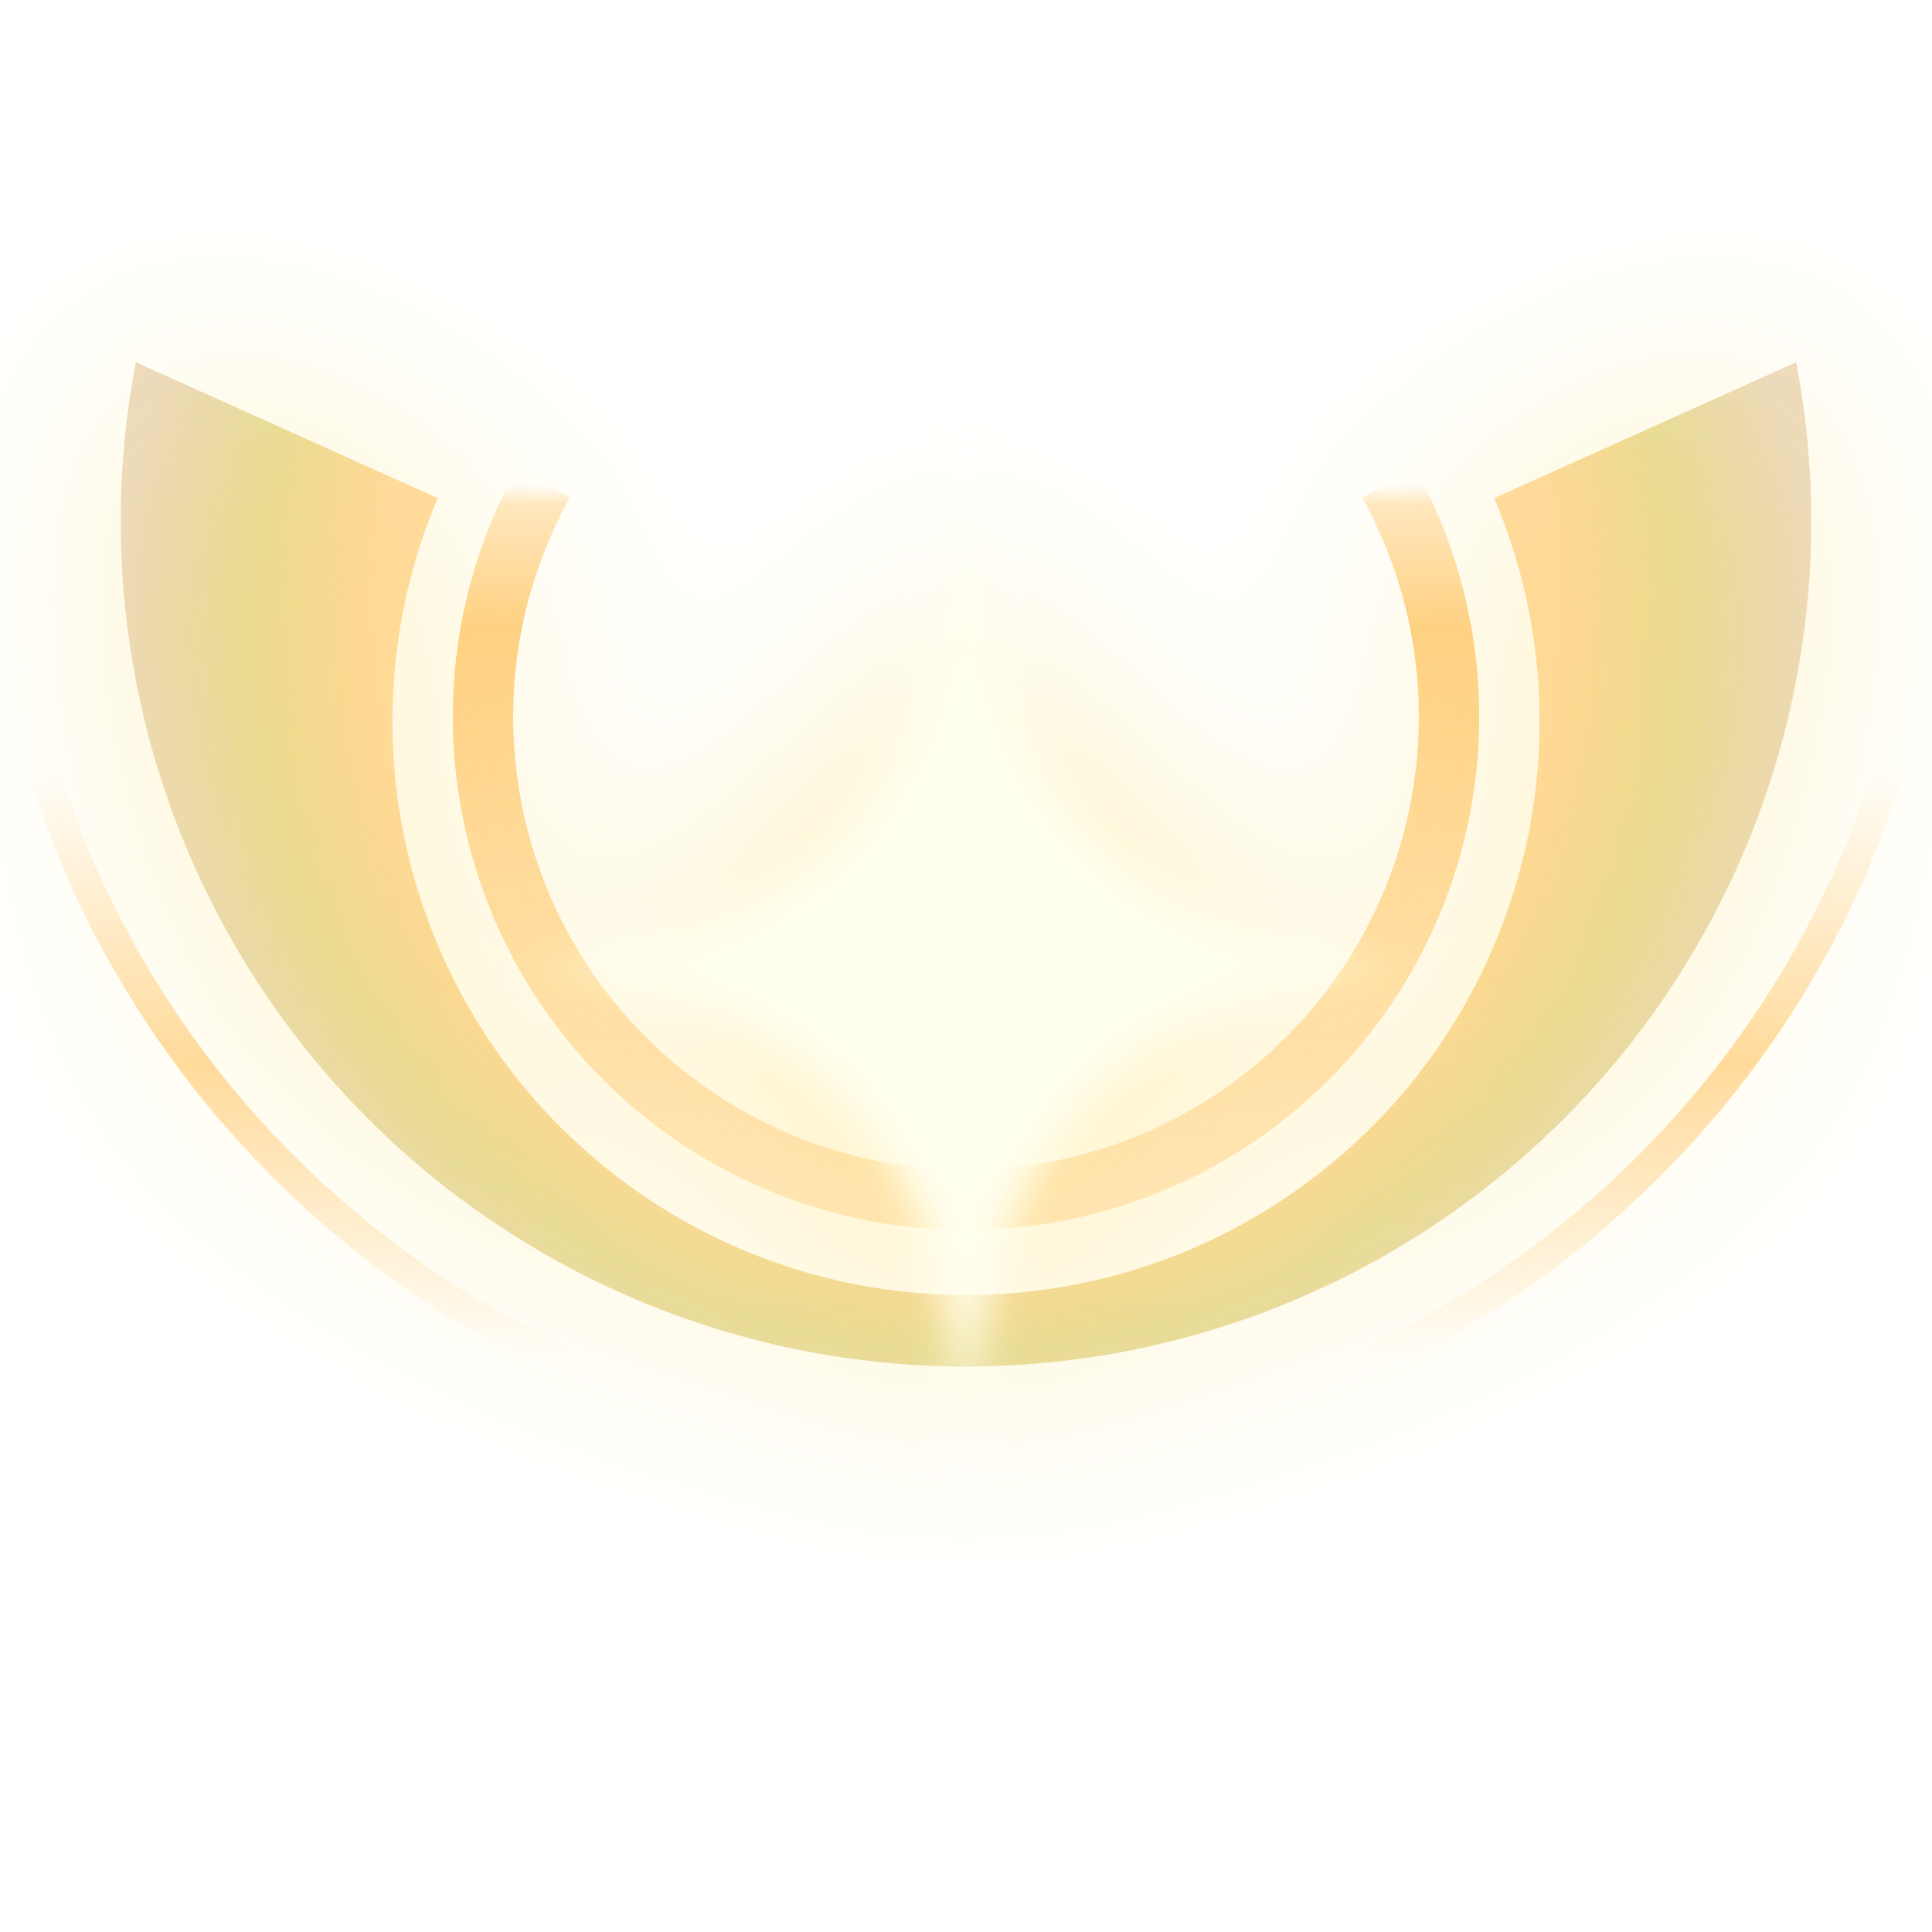
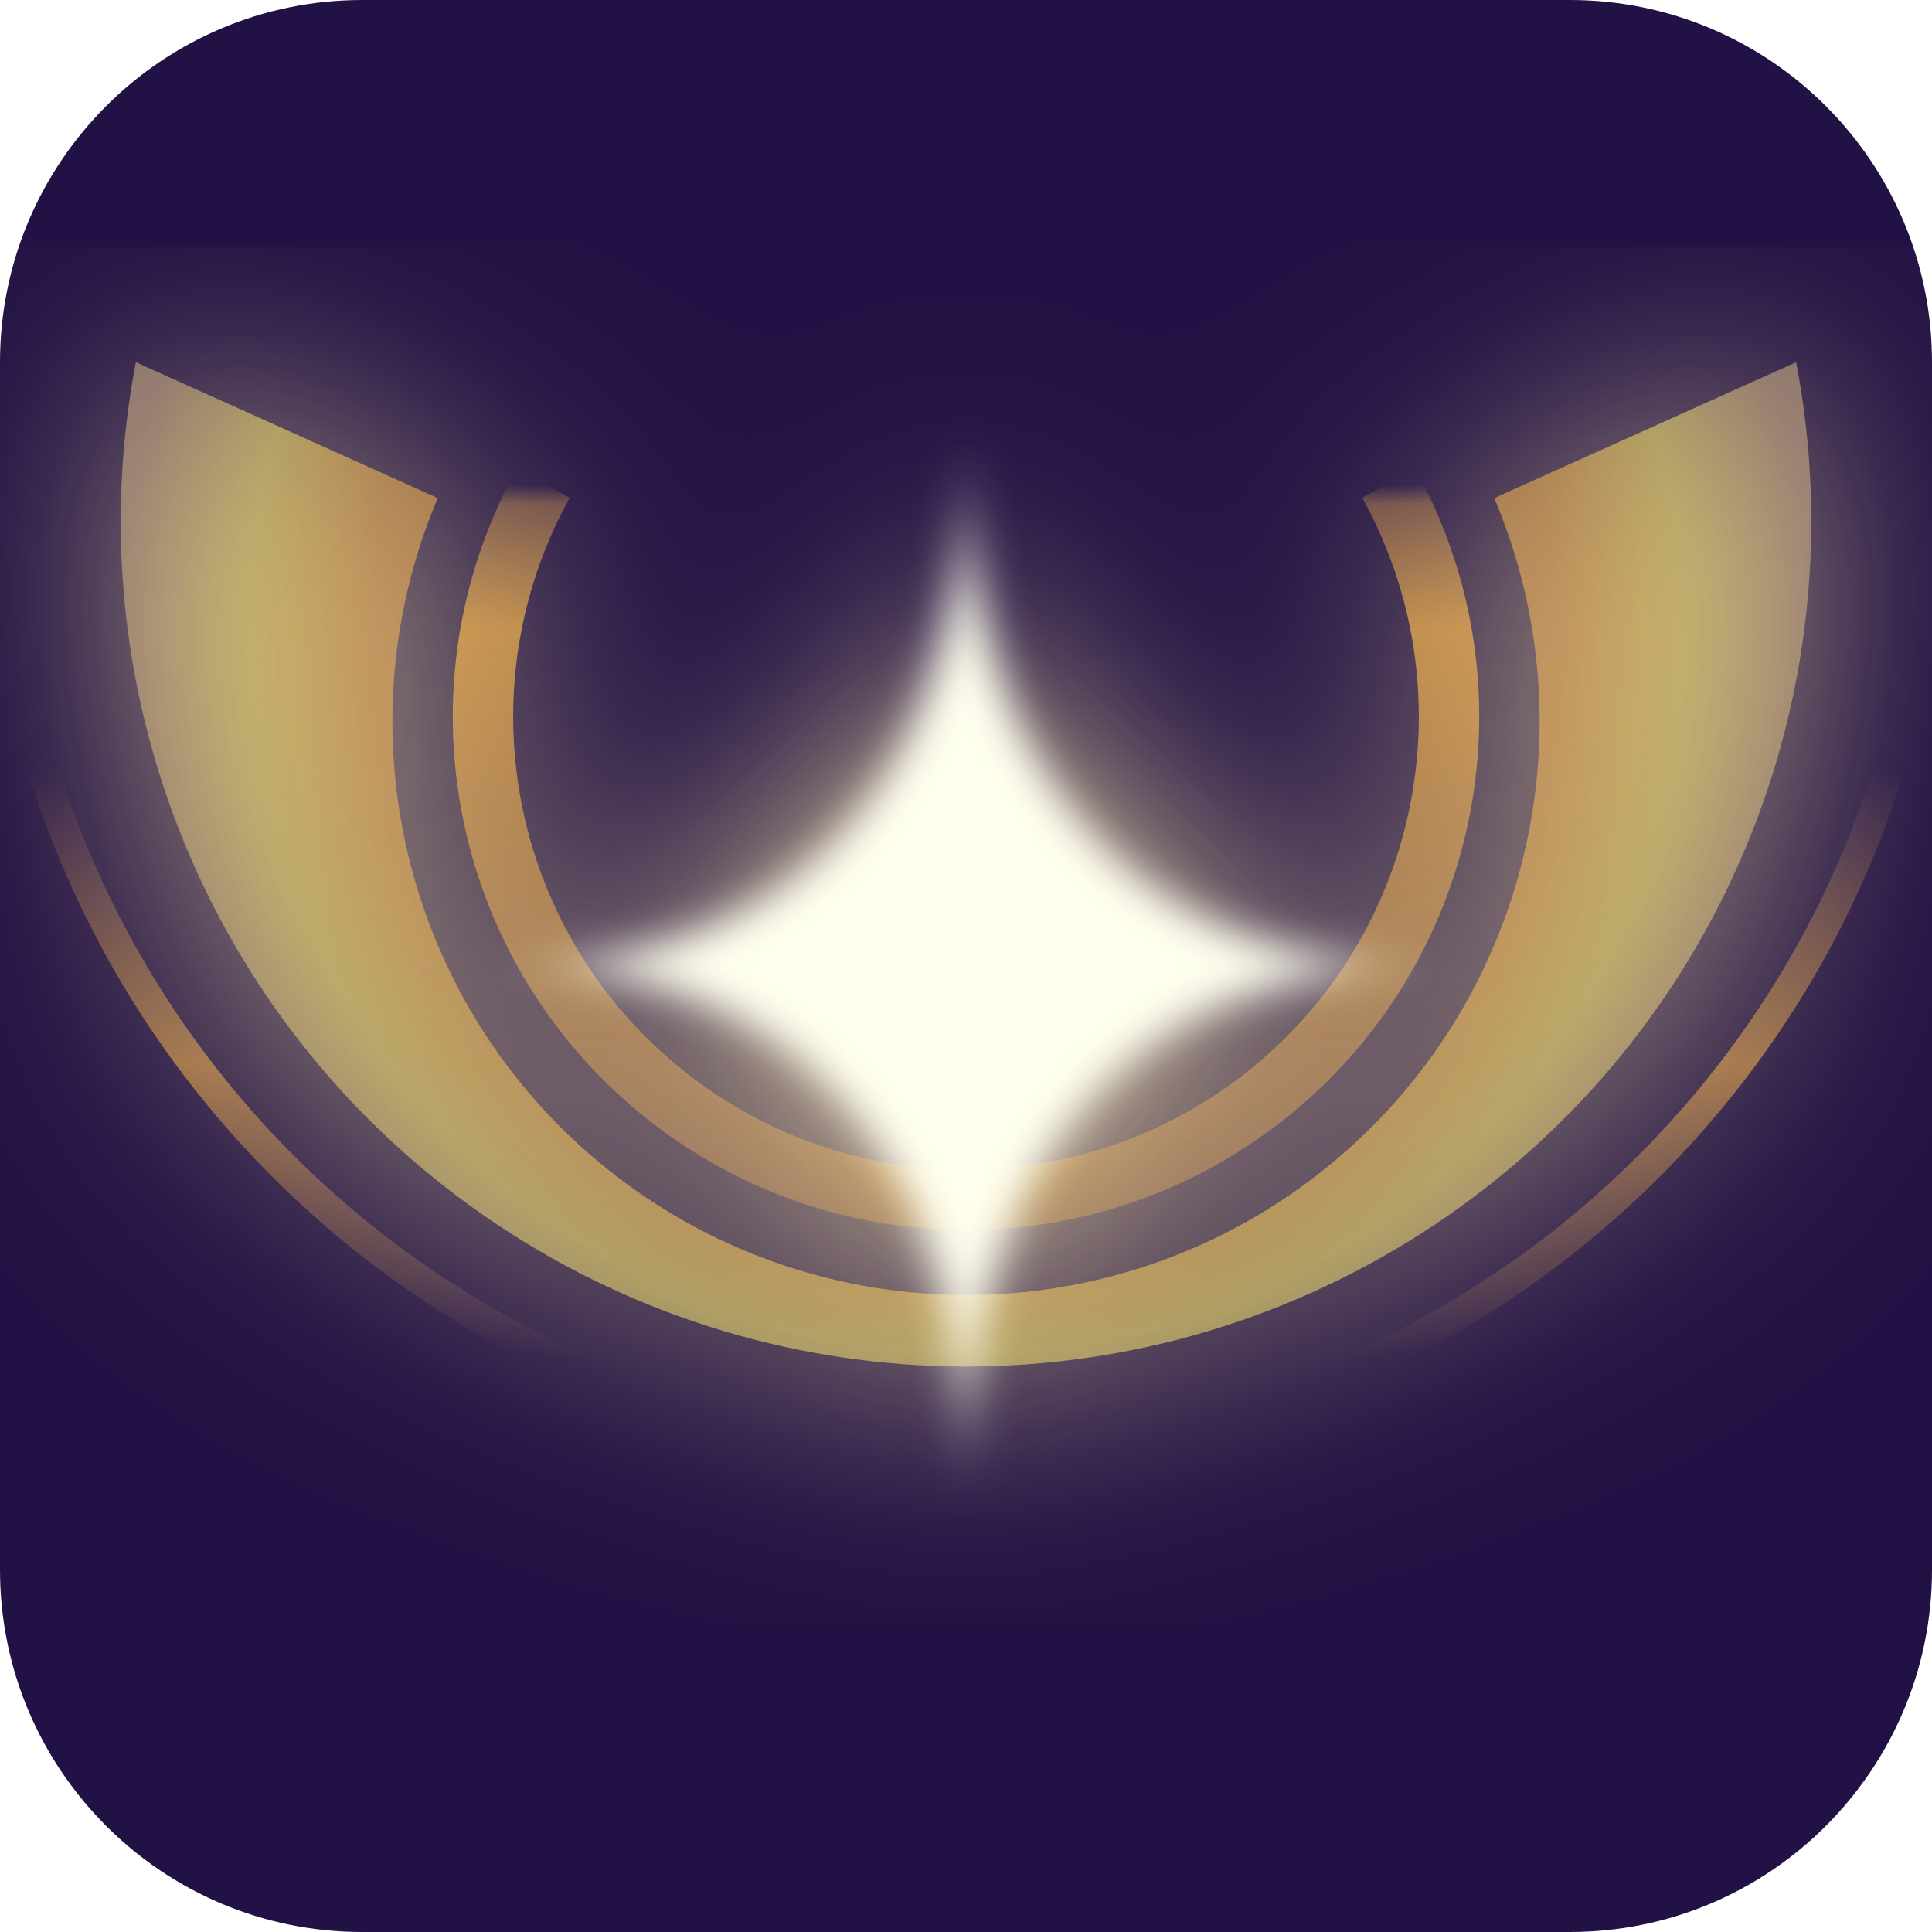
- <svg xmlns="http://www.w3.org/2000/svg" width="256px" height="256px" viewBox="0 0 128 128" version="1.1" style="filter:drop-shadow(0 0 16px #fea)">
+ <svg xmlns="http://www.w3.org/2000/svg" width="512px" height="512px" viewBox="0 0 128 128" version="1.1">
  <defs>
    <linearGradient id="g1" x1="0" y1="1" x2="0" y2="0">
      <stop offset="0%" stop-color="#fb45" />
      <stop offset="80%" stop-color="#fb4a" />
      <stop offset="97.3%" stop-color="#fb45" />
      <stop offset="100%" stop-color="#fb40" />
    </linearGradient>
    <radialGradient id="g2" gradientUnits="userSpaceOnUse" cx="64" cy="42" r="56">
      <stop offset="70%" stop-color="#fb48" />
      <stop offset="85%" stop-color="#dc6a" />
      <stop offset="100%" stop-color="#db88" />
    </radialGradient>
    <linearGradient id="g3" x1="0" y1="1" x2="0" y2="0">
      <stop offset="10%" stop-color="#fb40" />
      <stop offset="40%" stop-color="#fb48" />
      <stop offset="70%" stop-color="#fb40" />
    </linearGradient>
-     <filter id="f1" x="0" y="0">
+     <filter id="f1">
      <feGaussianBlur in="SourceGraphic" stdDeviation="1.4" />
    </filter>
+     <filter id="f2">
+       <feDropShadow dx="0" dy="0" stdDeviation="8" flood-color="#fea" />
+     </filter>
  </defs>
-   <g>
+   <path d="M0,24a24,24,0,0,1,24,-24h80a24,24,0,0,1,24,24v80a24,24,0,0,1,-24,24h-80a24,24,0,0,1,-24,-24" fill="#214" />
+   <g filter="url(#f2)">
    <path d="M64,48m28,-16a32,32,-30,1,1,-56,0" stroke="url(#g1)" fill="#0000" stroke-width="4px" />
    <path d="M64,48m55,-24a56,56,-8,1,1,-110,0l20,9a38,38,-24,1,0,70,0l20,-9" fill="url(#g2)" />
    <path d="M64,48m64,-16a64,64,0,0,1,-128,0" fill="#0000" stroke="url(#g3)" stroke-width="2px" />
    <path d="M96,64q-32,0,-32,-36q0,36,-32,36q32,0,32,36q0,-36,32,-36" fill="#ffe" filter="url(#f1)" />
  </g>
</svg>
